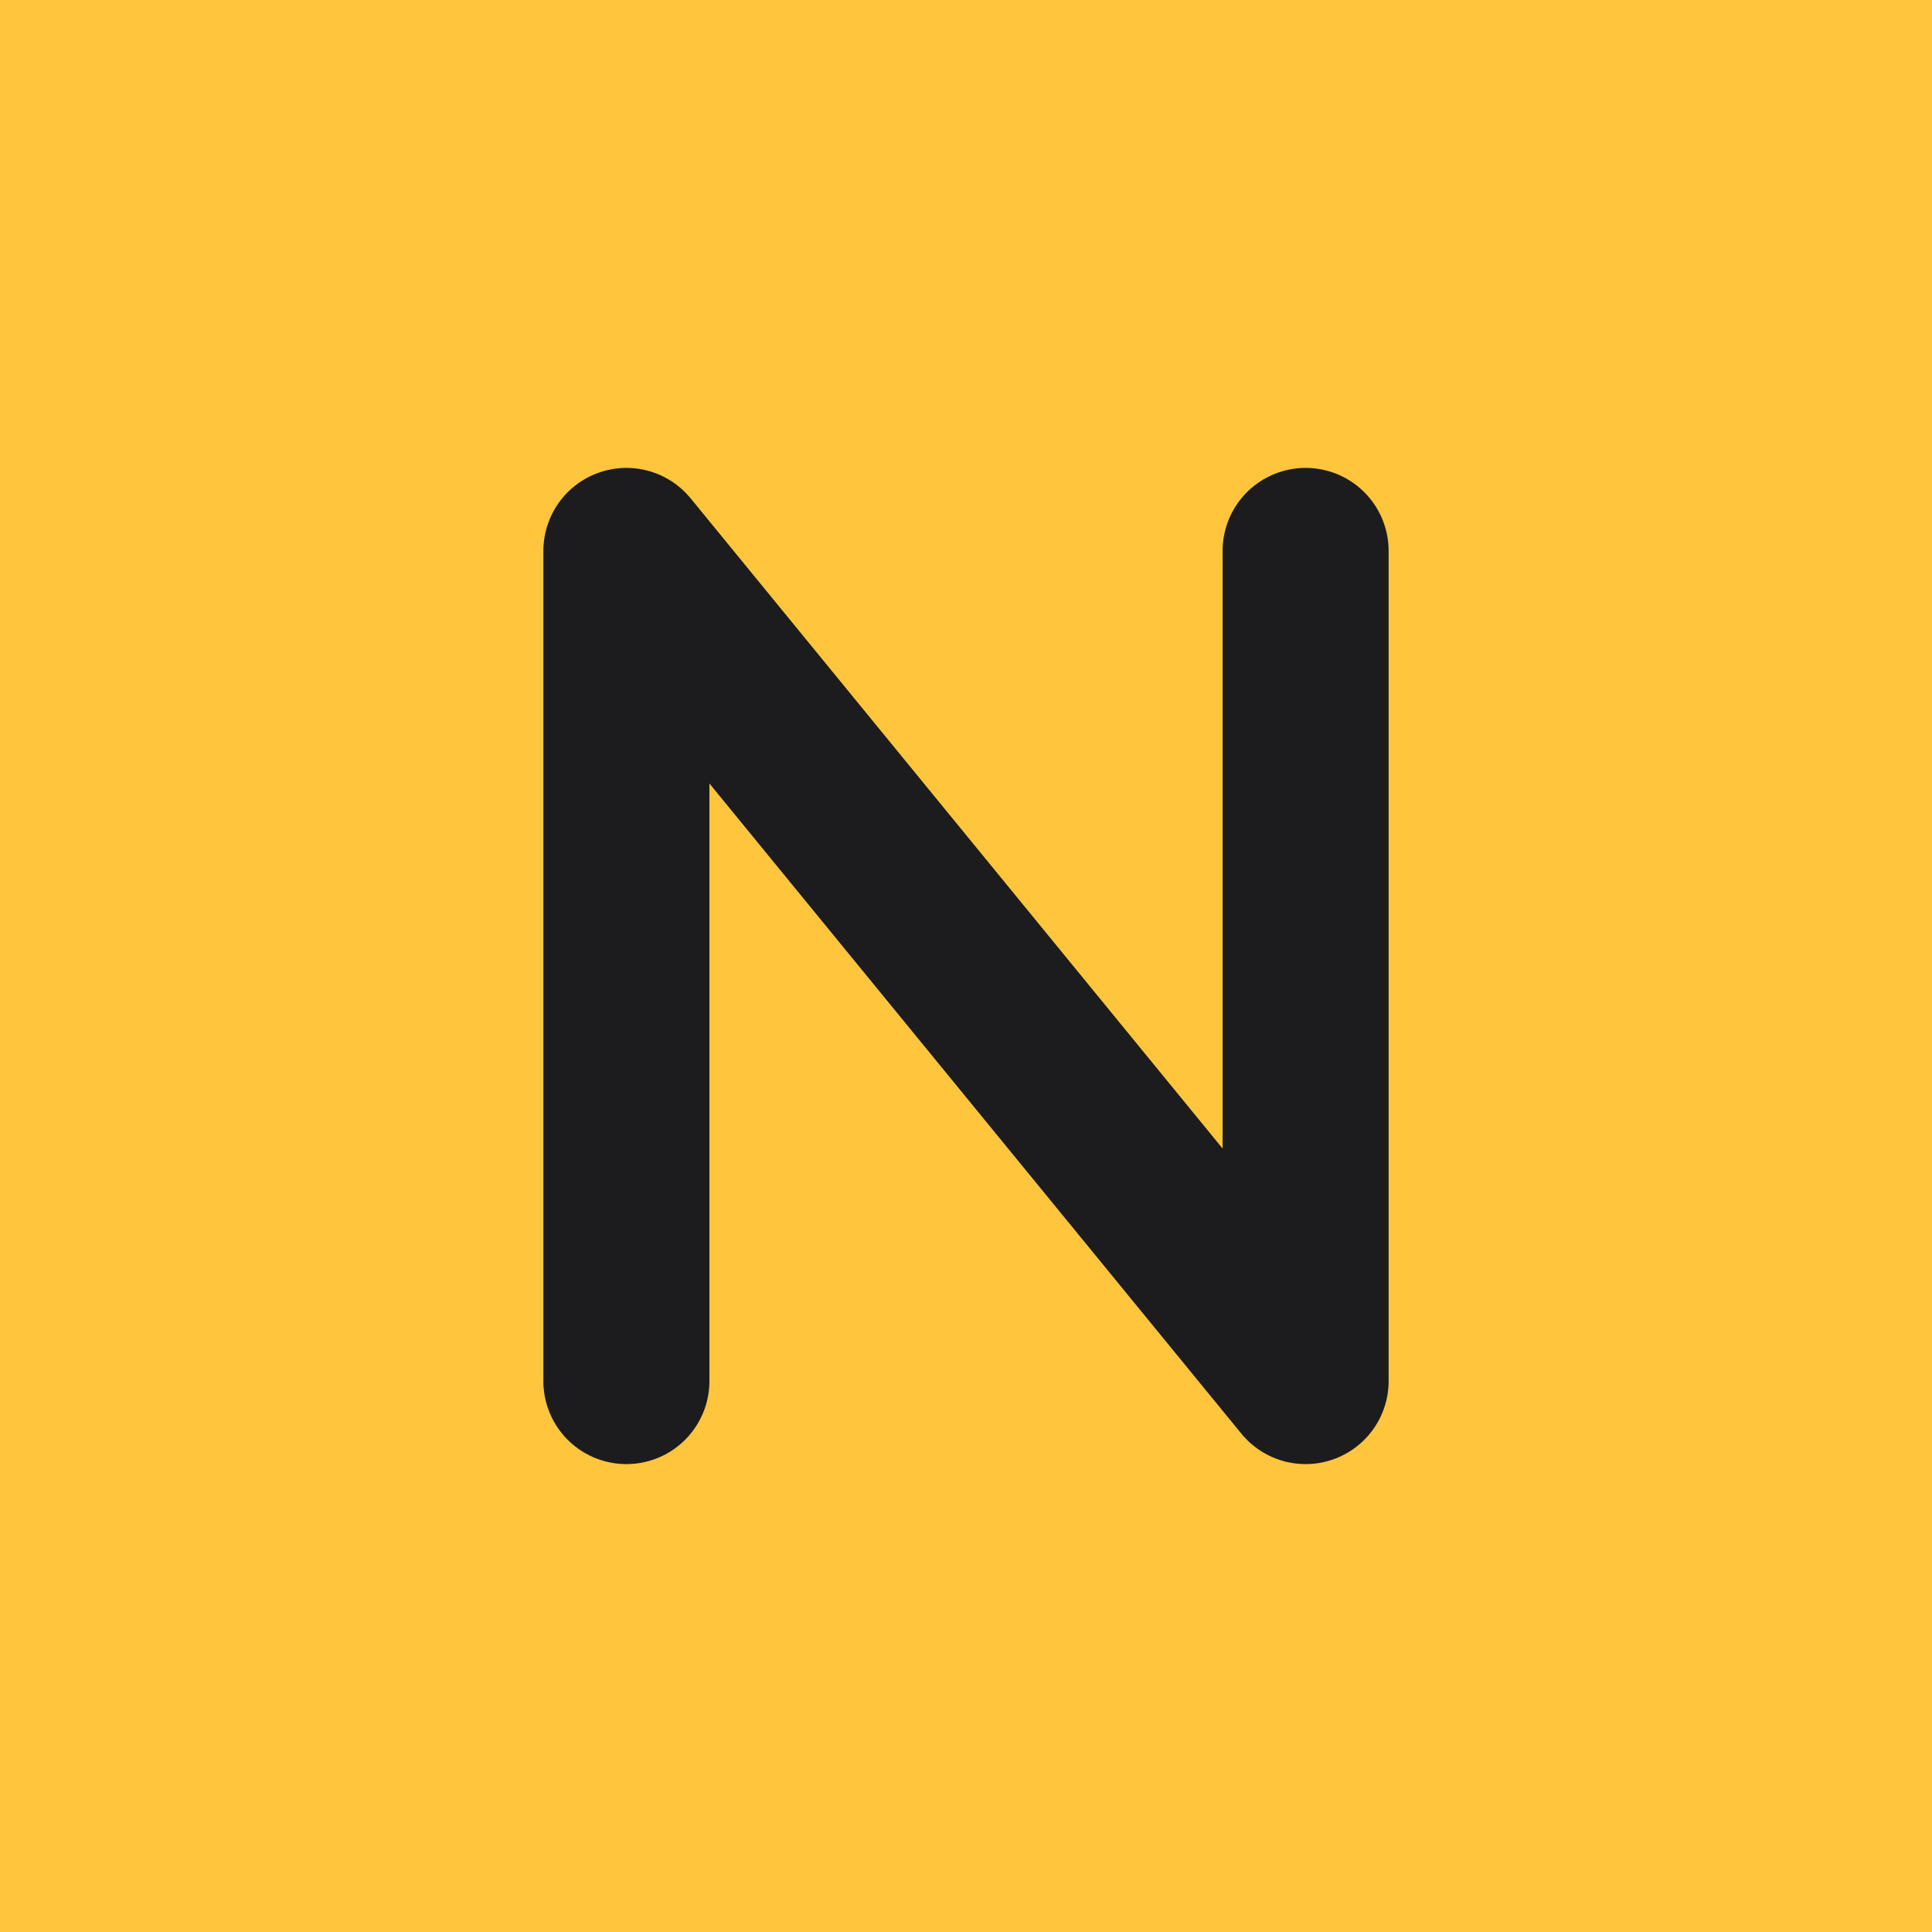
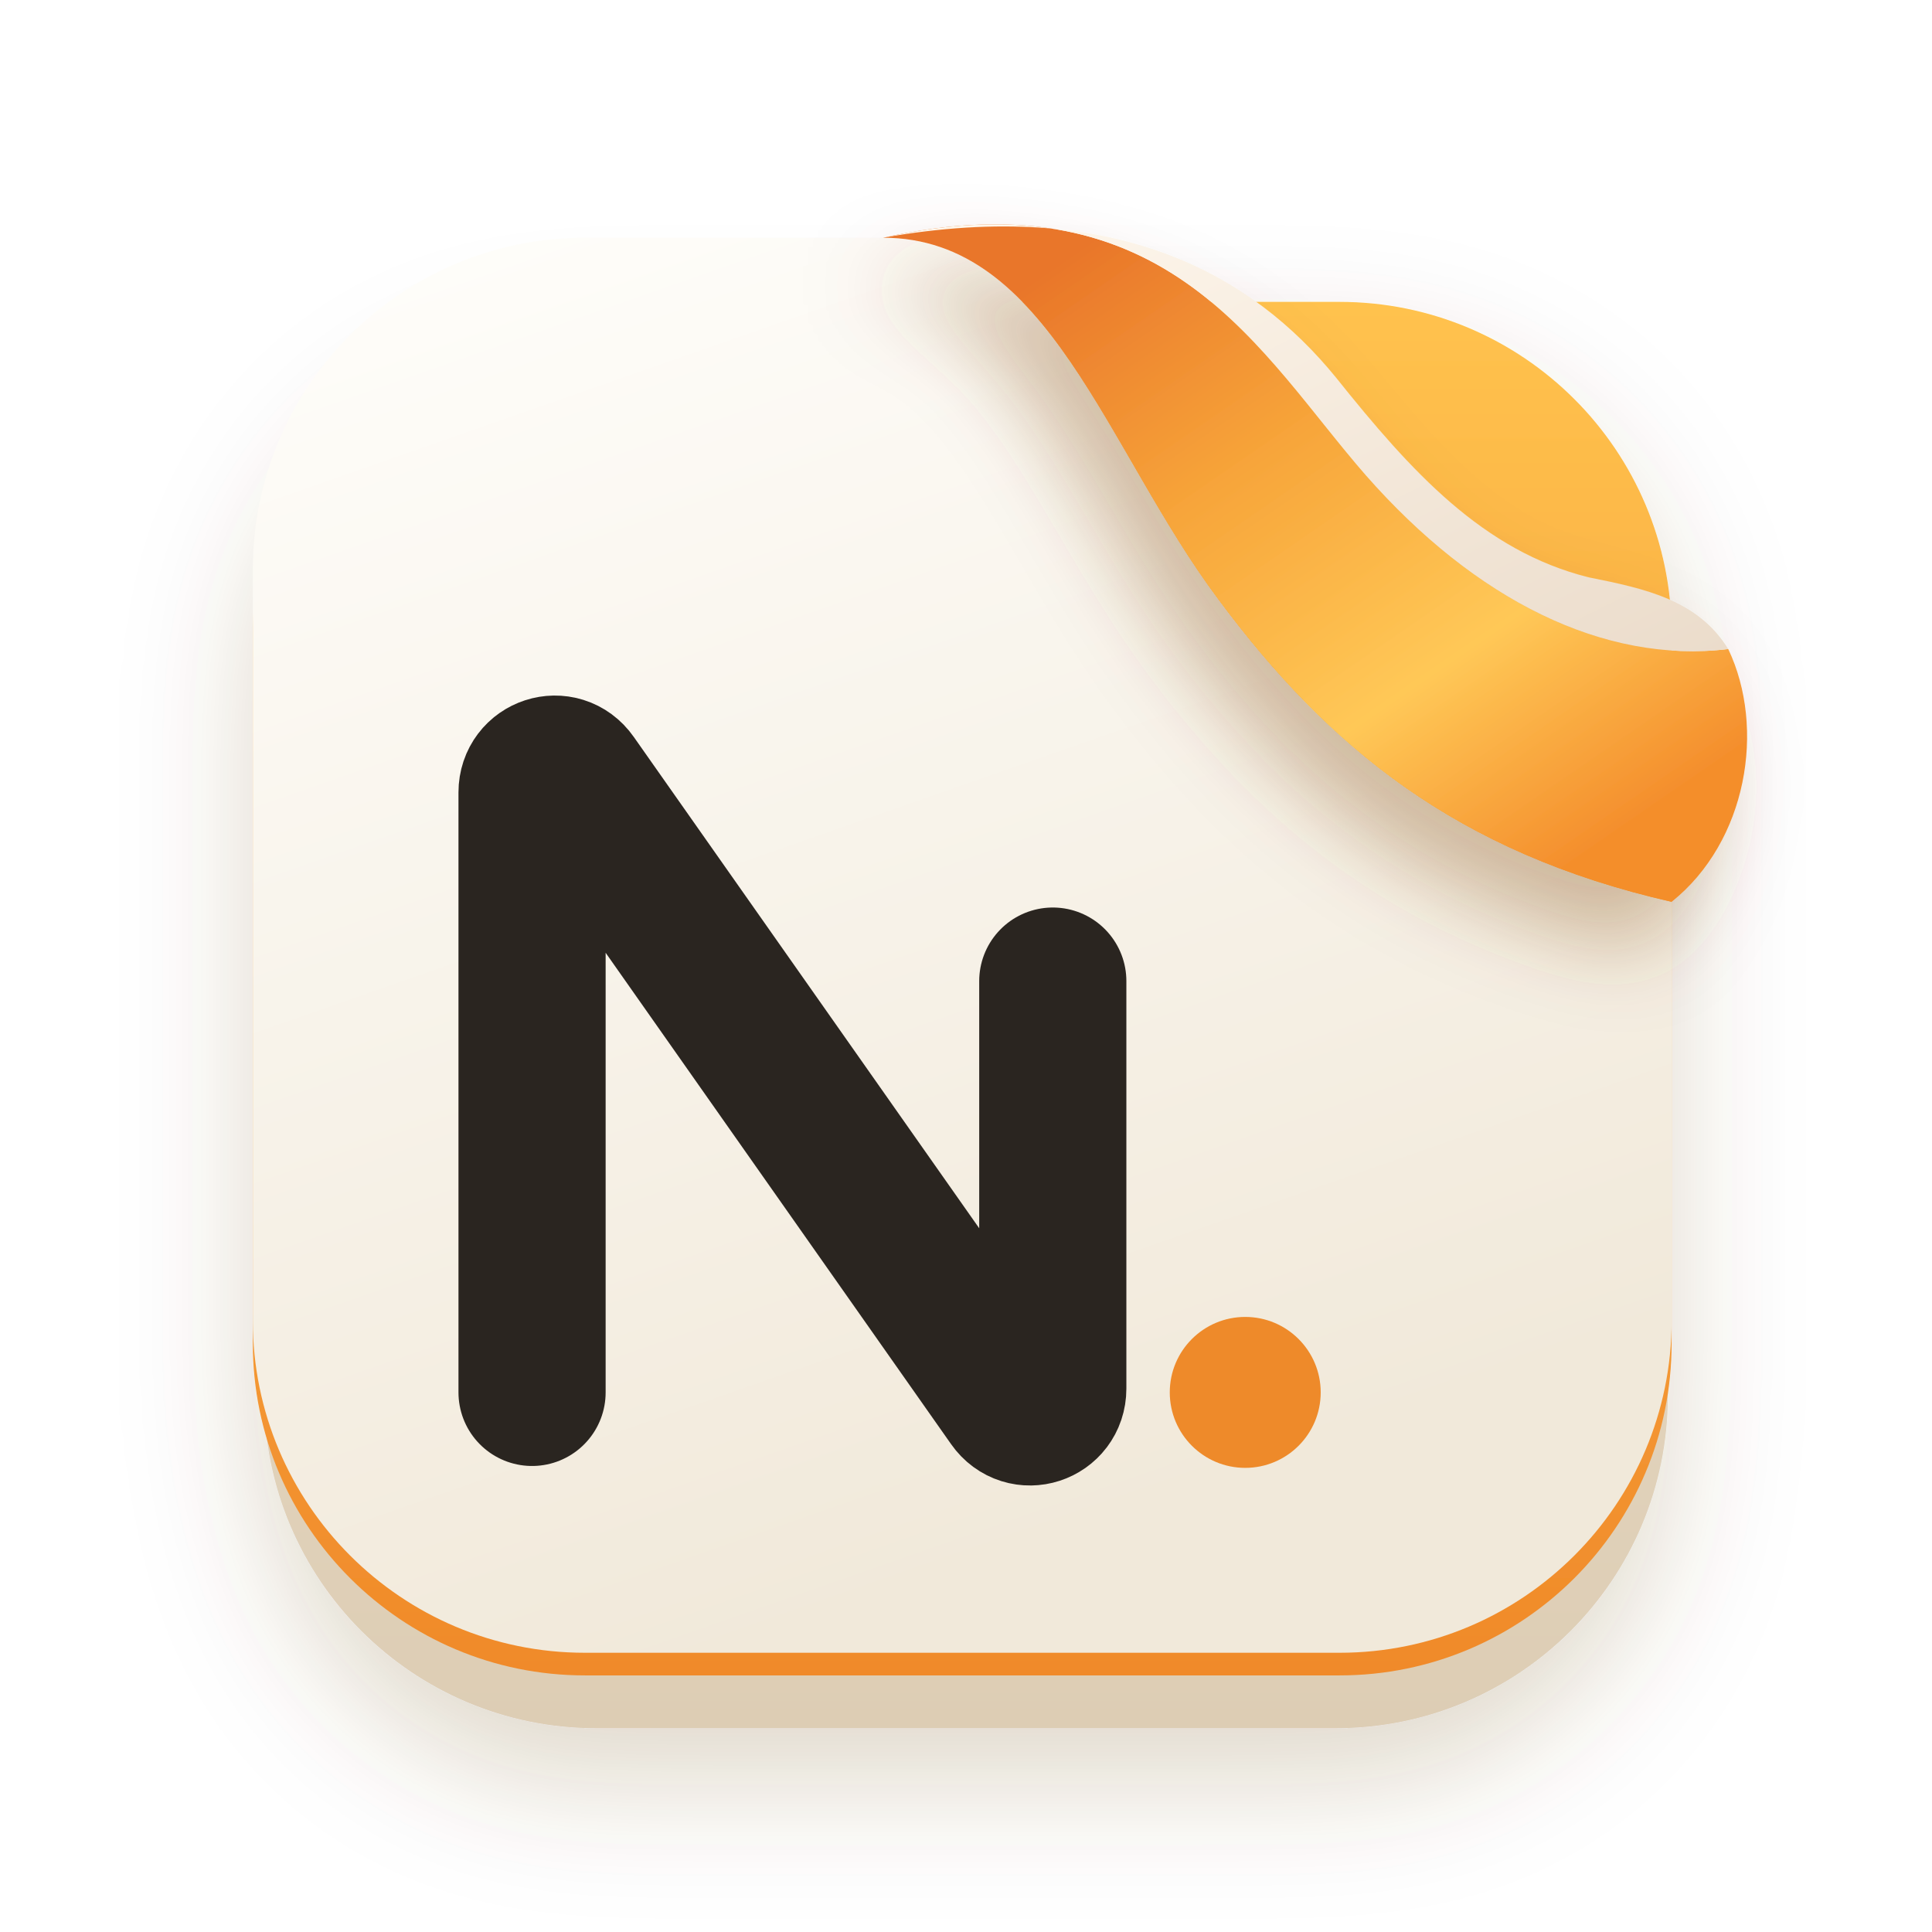
- <svg xmlns="http://www.w3.org/2000/svg" viewBox="0 0 1024 1024">
-   <rect width="1024" height="1024" fill="#ffc53d" />
-   <path d="M332 732V292l360 440V292" fill="none" stroke="#1c1c1e" stroke-width="88" stroke-linecap="round" stroke-linejoin="round" />
+ <svg xmlns="http://www.w3.org/2000/svg" viewBox="0 0 1024 1024" role="img" aria-label="Notables">
+   <defs>
+     <linearGradient id="h-sheet" x1="0" y1="0" x2="0.35" y2="1">
+       <stop offset="0" stop-color="#FFFEFB" />
+       <stop offset="1" stop-color="#F1E9DA" />
+     </linearGradient>
+     <linearGradient id="h-honey" x1="0" y1="0" x2="0" y2="1">
+       <stop offset="0" stop-color="#FFC24E" />
+       <stop offset="1" stop-color="#F08A2A" />
+     </linearGradient>
+     <linearGradient id="h-under" x1="0" y1="0" x2="0" y2="1">
+       <stop offset="0" stop-color="#EEE2D0" />
+       <stop offset="1" stop-color="#DDCDB4" />
+     </linearGradient>
+     <linearGradient id="h-inside" x1="0.15" y1="0.1" x2="0.85" y2="0.9">
+       <stop offset="0" stop-color="#E9762A" />
+       <stop offset="0.35" stop-color="#F7A53A" />
+       <stop offset="0.7" stop-color="#FFC857" />
+       <stop offset="1" stop-color="#F48E2C" />
+     </linearGradient>
+     <linearGradient id="h-back" x1="0" y1="0" x2="1" y2="1">
+       <stop offset="0" stop-color="#FFF8EE" />
+       <stop offset="1" stop-color="#EBDCCB" />
+     </linearGradient>
+     <filter id="h-drop" x="-20%" y="-20%" width="140%" height="150%">
+       <feDropShadow dx="0" dy="30" stdDeviation="34" flood-color="#6B4400" flood-opacity="0.2" />
+     </filter>
+     <filter id="h-lift" x="-30%" y="-30%" width="160%" height="160%">
+       <feDropShadow dx="-18" dy="26" stdDeviation="22" flood-color="#7A3E00" flood-opacity="0.32" />
+     </filter>
+   </defs>
+   <g filter="url(#h-drop)">
+     <rect x="140" y="196" width="744" height="720" rx="176" fill="url(#h-under)" />
+     <rect x="134" y="160" width="752" height="728" rx="176" fill="url(#h-honey)" />
+   </g>
+   <path d="M310 126H468C556 126 586 238 646 318C704 396 772 452 886 478V700A176 176 0 0 1 710 876H310A176 176 0 0 1 134 700V302A176 176 0 0 1 310 126Z" fill="url(#h-sheet)" />
+   <g filter="url(#h-lift)">
+     <path d="M468 126C556 126 586 238 646 318C704 396 772 452 886 478C926 446 936 386 916 344C850 352 782 318 724 252C668 188 620 92 468 126Z" fill="url(#h-inside)" />
+     <path d="M468 126C620 92 668 188 724 252C782 318 850 352 916 344C900 318 872 312 842 306C786 292 748 250 708 200C664 146 592 104 468 126Z" fill="url(#h-back)" />
+   </g>
+   <path d="M282 738V420c0-12 15-17 22-7l232 330c7 10 22 5 22-7V520" fill="none" stroke="#2A2520" stroke-width="78" stroke-linecap="round" stroke-linejoin="round" />
+   <circle cx="660" cy="738" r="40" fill="#EE8A2A" />
</svg>
